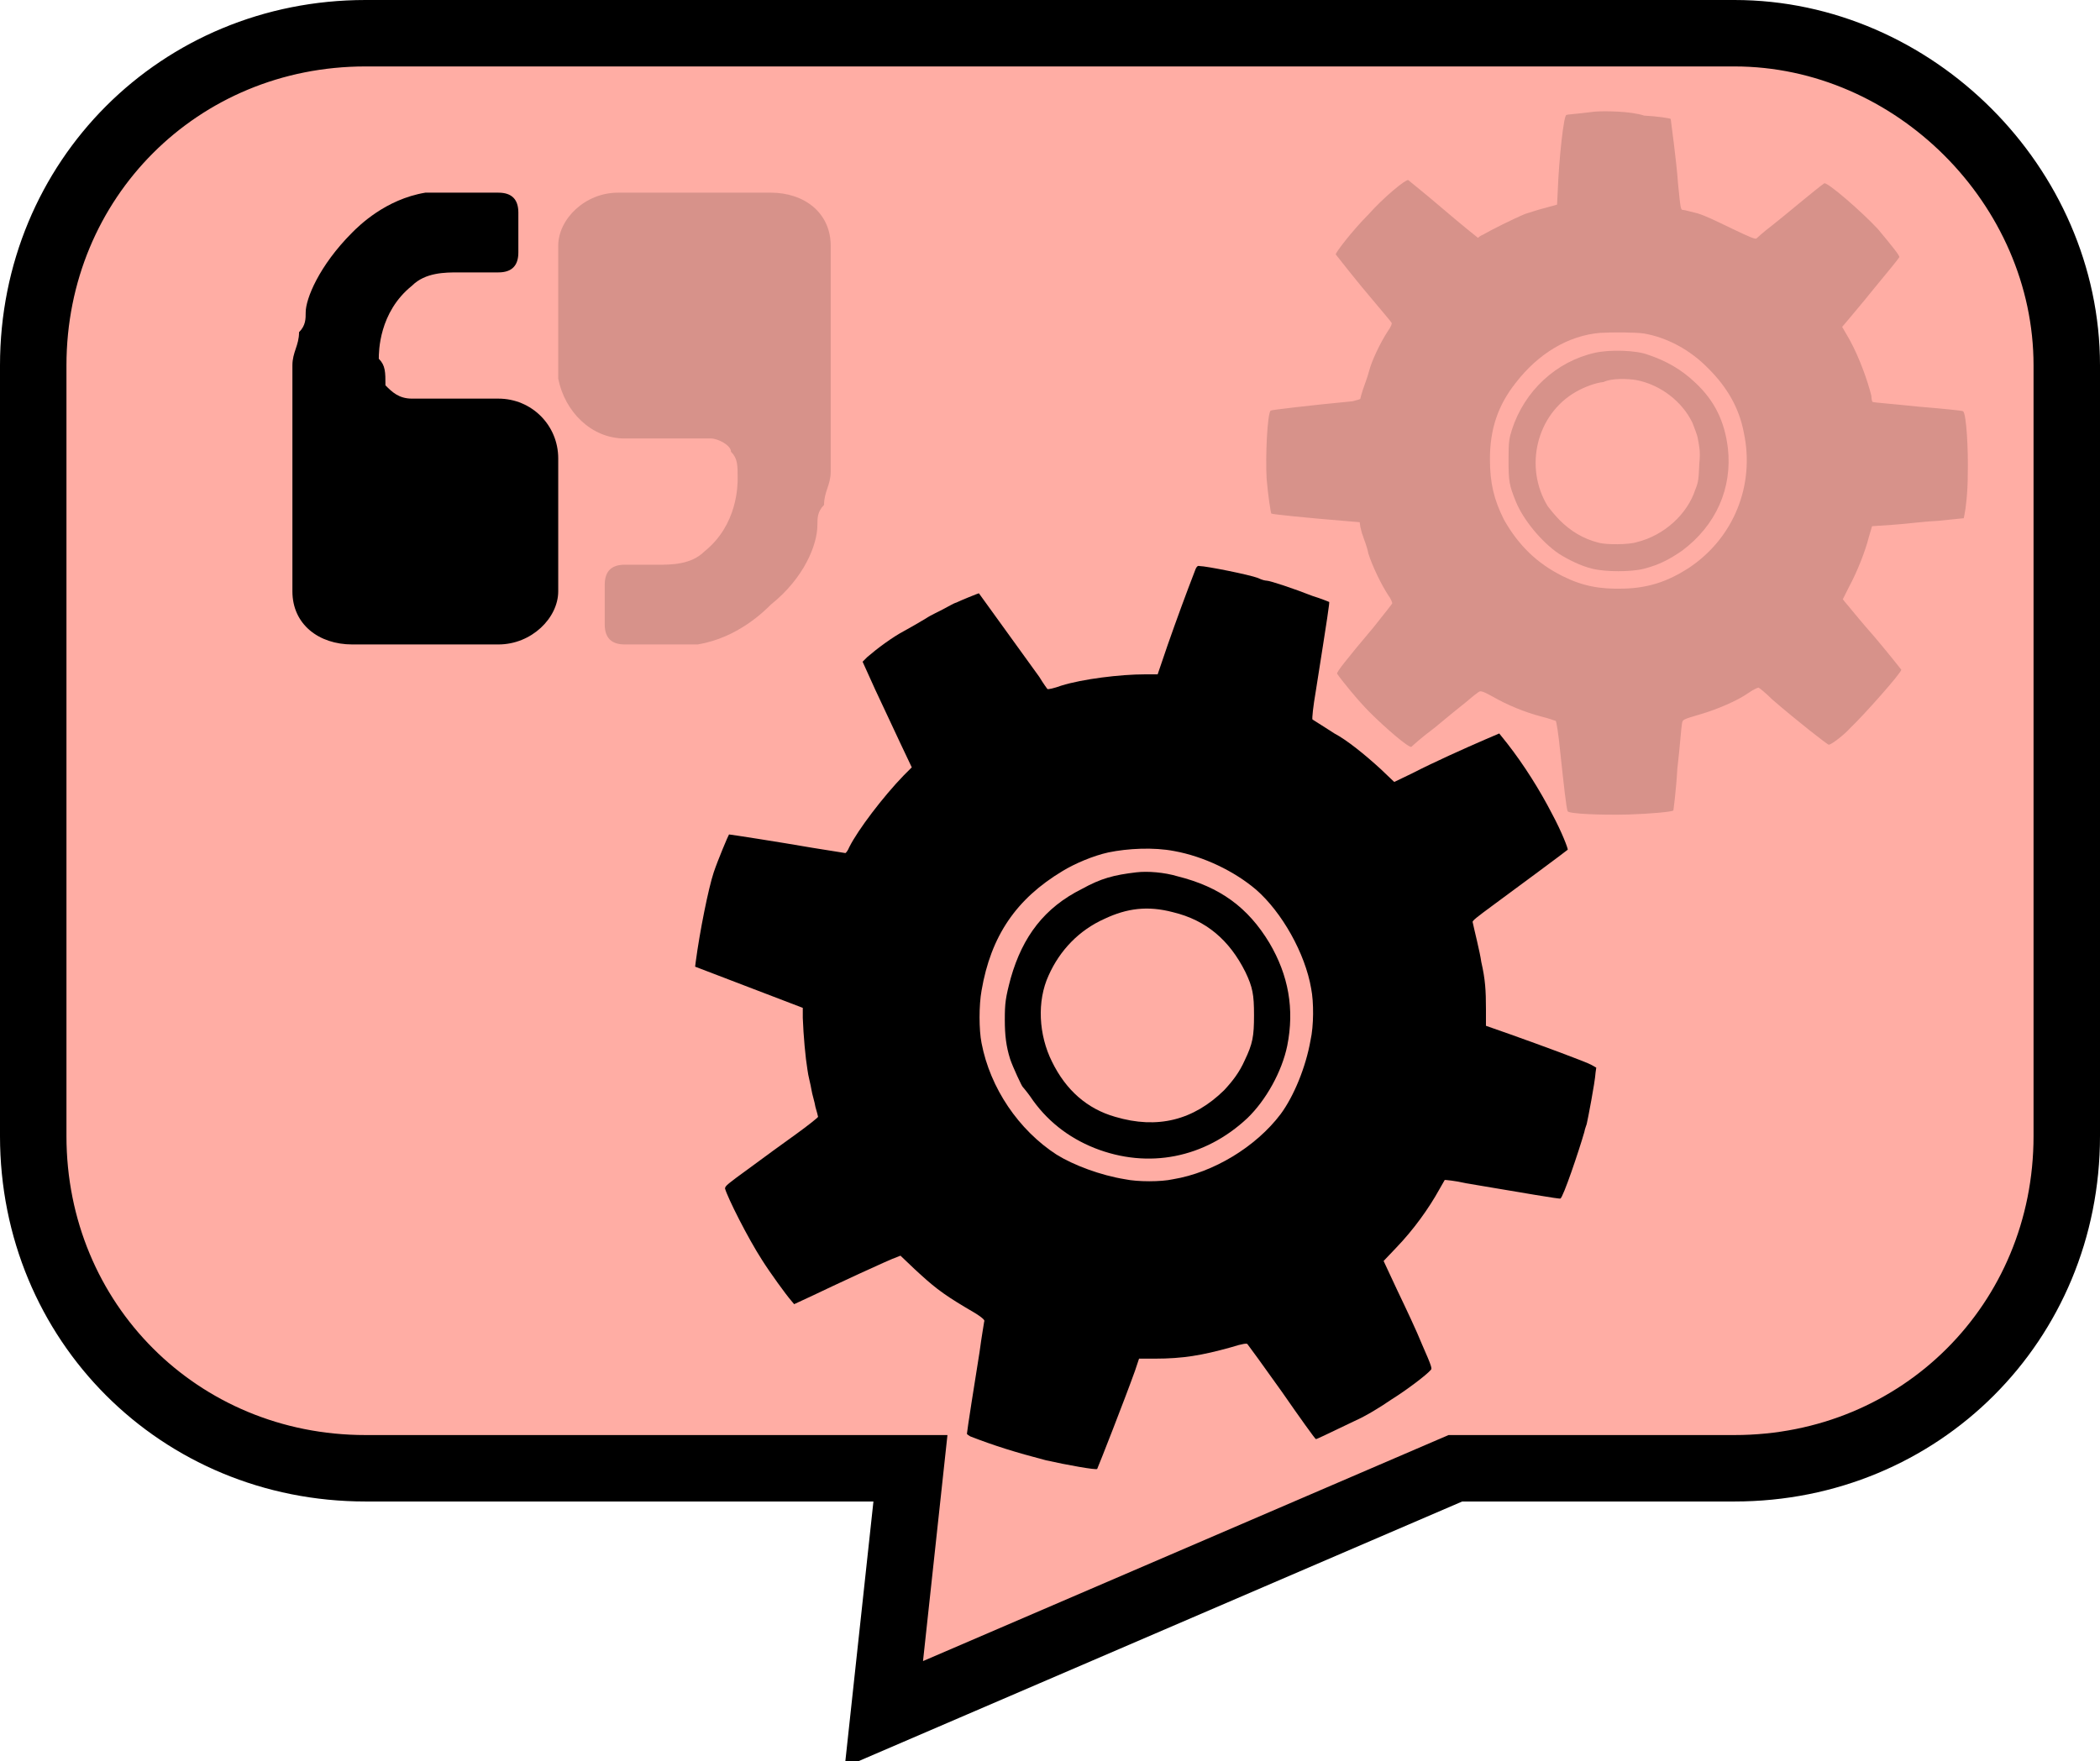
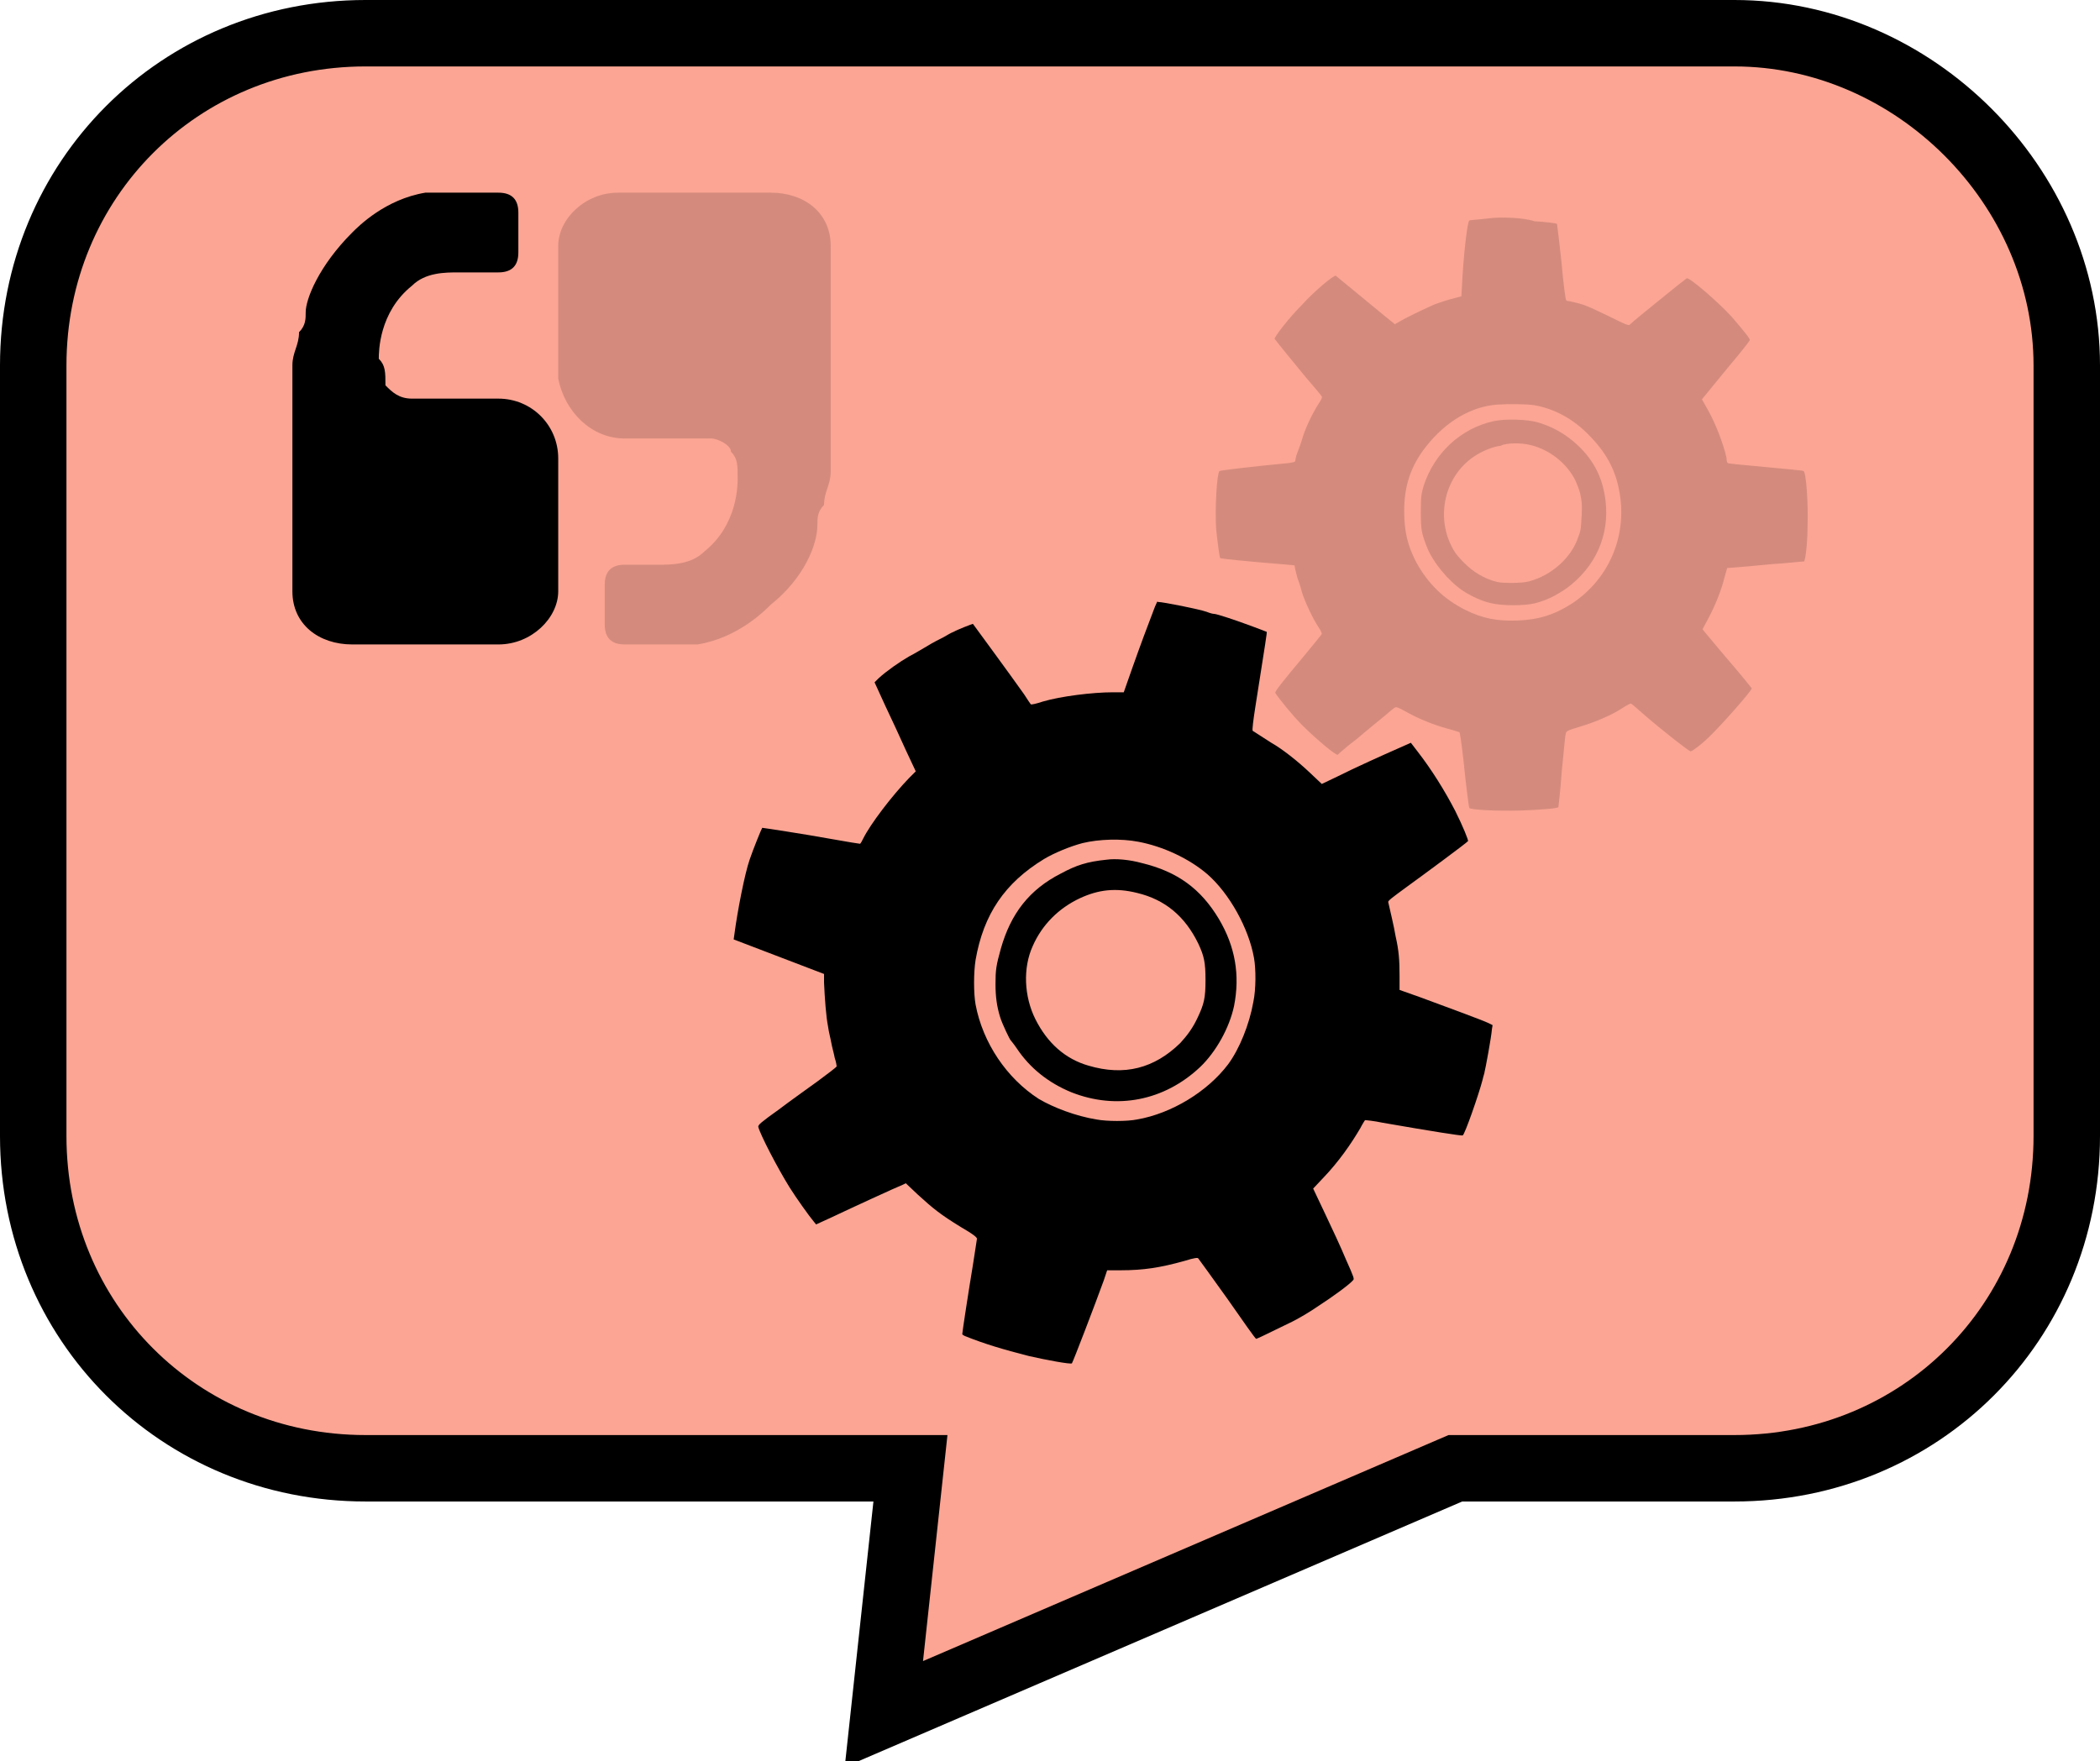
<svg xmlns="http://www.w3.org/2000/svg" version="1.1" id="Layer_1" x="0px" y="0px" viewBox="0 0 31.6 26.5" style="enable-background:new 0 0 31.6 26.5;" xml:space="preserve">
  <style type="text/css">
- 	.st0{fill:#FFADA4;stroke:#000000;stroke-miterlimit:10;}
+ 	.st0{fill:#FCA594;stroke:#000000;stroke-miterlimit:10;}
	.st1{opacity:0.16;enable-background:new    ;}
</style>
  <path class="st0" d="M26.1,0.5H5.5c-2.8,0-5,2.2-5,5v11.6c0,2.8,2.2,5,5,5h8.2l-0.4,3.7l8.6-3.7h4.2c2.8,0,5-2.2,5-5V5.5  C31.1,2.8,28.8,0.5,26.1,0.5z" />
  <g>
    <g>
      <path d="M7.5,6H6.2C6,6,5.9,5.9,5.8,5.8c0-0.2,0-0.3-0.1-0.4c0-0.1,0-0.7,0.5-1.1c0.2-0.2,0.5-0.2,0.7-0.2h0.6    c0.2,0,0.3-0.1,0.3-0.3V3.2c0-0.2-0.1-0.3-0.3-0.3H7.1c-0.2,0-0.4,0-0.7,0C5.8,3,5.4,3.4,5.3,3.5C4.8,4,4.6,4.5,4.6,4.7l0,0    c0,0.1,0,0.2-0.1,0.3c0,0.2-0.1,0.3-0.1,0.5c0,0.5,0,0.9,0,1.4l0,0v2c0,0.5,0.4,0.8,0.9,0.8h2.2c0.5,0,0.9-0.4,0.9-0.8v-2    C8.4,6.4,8,6,7.5,6z" />
      <path class="st1" d="M9.4,6.6h1.3c0.1,0,0.3,0.1,0.3,0.2c0.1,0.1,0.1,0.2,0.1,0.4c0,0.1,0,0.7-0.5,1.1c-0.2,0.2-0.5,0.2-0.7,0.2    H9.4c-0.2,0-0.3,0.1-0.3,0.3v0.6c0,0.2,0.1,0.3,0.3,0.3h0.4c0.2,0,0.4,0,0.7,0c0.6-0.1,1-0.5,1.1-0.6c0.5-0.4,0.7-0.9,0.7-1.2l0,0    c0-0.1,0-0.2,0.1-0.3c0-0.2,0.1-0.3,0.1-0.5c0-0.5,0-0.9,0-1.4l0,0v-2c0-0.5-0.4-0.8-0.9-0.8H9.3c-0.5,0-0.9,0.4-0.9,0.8v2    C8.5,6.2,8.9,6.6,9.4,6.6z" />
    </g>
    <g transform="translate(0,1280) scale(0.1,-0.1)">
-       <path class="st1" d="M240,12783.2c-3.2-0.4-4-0.4-4.3-0.5c-0.4-0.1-1.1-6.4-1.3-11.5l-0.1-2l-1.8-0.5c-0.9-0.2-2.3-0.7-3-0.9    c-1.7-0.7-5.3-2.5-6.3-3.1c-0.5-0.2-0.8-0.5-0.8-0.5s-2.4,1.9-5.2,4.3c-2.8,2.4-5.2,4.3-5.3,4.4c-0.4,0.1-3.7-2.6-6-5.2    c-2.4-2.4-5-5.8-4.9-6c0.7-0.9,3.3-4.2,5.6-6.9c1.5-1.8,2.8-3.3,2.8-3.4c0.1-0.1-0.1-0.6-0.6-1.3c-1.1-1.7-2.4-4.4-2.8-6    c-0.2-0.8-0.7-2.1-0.9-2.7c-0.2-0.6-0.4-1.3-0.4-1.4c0-0.1-0.4-0.2-1.2-0.4c-6.3-0.6-12.2-1.3-12.3-1.4c-0.5-0.5-0.8-6.9-0.6-10.3    c0.2-2.4,0.6-5,0.7-5.2c0.1-0.1,4.7-0.6,12.1-1.2l1.2-0.1l0.1-0.7c0.1-0.4,0.2-0.9,0.4-1.4c0.1-0.4,0.6-1.5,0.8-2.6    c0.6-1.9,1.9-4.6,3-6.3c0.4-0.5,0.6-1.1,0.6-1.2s-1.3-1.7-2.8-3.6c-4.3-5.1-5.6-6.8-5.5-7c0.6-0.9,3.1-4,4.9-5.8    c2.4-2.4,6-5.5,6.3-5.2c0.1,0.1,1.5,1.4,3.4,2.8c1.8,1.5,4,3.3,4.9,4c0.8,0.7,1.7,1.4,1.9,1.5c0.2,0.1,0.5,0.1,2.1-0.8    c2.1-1.2,4.7-2.3,7.4-3c0.9-0.2,1.9-0.6,2-0.6c0.1-0.1,0.4-1.8,0.7-4.9c0.5-4.6,0.9-8.4,1.1-8.7c0.1-0.4,5-0.6,9.1-0.5    c3.3,0.1,6.5,0.4,6.8,0.6c0,0,0.4,2.8,0.6,6.3c0.4,3.4,0.6,6.4,0.7,6.8c0.1,0.6,0.1,0.6,2.8,1.4c2.4,0.7,5.5,2,7.2,3.2    c0.7,0.5,1.4,0.8,1.5,0.8s1.1-0.8,2.1-1.8c3.7-3.2,8.3-6.8,8.5-6.8c0.5,0.1,2.3,1.5,3.2,2.5c2,1.9,7.7,8.3,7.7,8.8    c0,0-1.8,2.3-4,4.9c-2.3,2.6-4.2,5-4.4,5.2l-0.4,0.5l0.9,1.8c1.3,2.4,2.5,5.5,3,7.5l0.5,1.7l3,0.2c1.7,0.1,4.7,0.5,6.9,0.6    l3.9,0.4l0.1,0.5c0.2,0.9,0.5,3.4,0.5,6c0.1,3.8-0.2,9.2-0.7,9.6c-0.1,0.1-3.2,0.4-6.8,0.7c-3.7,0.4-6.6,0.6-6.8,0.7    c-0.1,0-0.2,0.5-0.2,0.9c-0.5,2.1-1.8,5.8-3.3,8.5l-1.1,1.9l0.6,0.7c0.4,0.5,2.3,2.7,4.3,5.2c2,2.4,3.7,4.5,3.7,4.6    c0.1,0.2-1.2,1.8-3.2,4.2c-2.4,2.6-7.7,7.2-8.1,6.9c-1.3-0.9-6-4.9-7.8-6.3c-1.2-0.9-2.3-1.9-2.4-2c-0.2-0.1-0.8,0.1-3.7,1.5    c-2.5,1.2-3.9,1.9-5.2,2.3c-0.9,0.2-1.9,0.5-2.1,0.5c-0.4,0-0.4,0-0.8,4c-0.2,3.1-1.1,9.7-1.1,9.7c-0.1,0.1-2,0.4-4,0.5    C245.3,12783.3,241.3,12783.3,240,12783.2z M247.4,12749.8c3.4-0.6,6.9-2.4,9.7-5.3c2.8-2.8,4.6-5.9,5.3-9.6    c1.7-7.9-1.5-15.9-8.3-20.4c-3.1-2-6-3-9.8-3.1c-3.6-0.1-6.2,0.4-9.2,1.9c-3.8,1.9-6.6,4.6-8.8,8.5c-1.5,3-2.1,5.5-2.1,9.1    c0,4.5,1.2,8.1,3.9,11.5c3.4,4.4,7.9,7.1,12.7,7.5C242.5,12750,246.1,12750,247.4,12749.8z" />
-       <path class="st1" d="M240,12746.9c-5.8-1.3-10.6-5.7-12.5-11.6c-0.4-1.3-0.5-1.7-0.5-4.5c0-3.3,0.1-3.8,1.1-6.3    c1.1-2.7,3.8-6,6.4-7.8c1.4-0.9,3.4-1.9,5.1-2.3c2-0.5,5.9-0.5,7.8,0c2.3,0.6,3.8,1.4,5.7,2.7c5.1,3.8,7.6,9.4,6.9,15.5    c-0.5,4-2,7.1-4.9,9.8c-2.1,2-4.4,3.3-7.1,4.2C246.2,12747.3,242.2,12747.4,240,12746.9z M246.2,12742.8c3.7-0.7,7-3.3,8.5-6.5    c0.2-0.6,0.7-1.7,0.8-2.4c0.2-1.2,0.4-1.7,0.2-3.8c-0.1-2.1-0.1-2.6-0.6-3.8c-1.2-3.7-4.7-6.9-8.8-7.9c-1.2-0.4-4.6-0.4-5.7-0.1    c-2.4,0.6-4.3,1.8-5.9,3.4c-0.7,0.7-1.5,1.7-1.8,2.1c-3.6,5.9-1.7,13.8,4.2,17.2c1.2,0.7,3,1.4,4.2,1.5    C242.5,12743.1,245,12743,246.2,12742.8z" />
-       <path d="M179.7,12713.8c-1.2-3.1-2.6-6.9-4-10.9l-1.5-4.4h-1.9c-3.7,0-9.4-0.7-12.6-1.7c-1.1-0.4-2-0.6-2.1-0.5    c0,0-0.6,0.8-1.2,1.8c-2.3,3.2-9.1,12.6-9.1,12.6c-0.1,0-2.8-1.1-3.4-1.4c-0.4-0.1-1.2-0.6-1.8-0.9c-0.7-0.4-1.9-0.9-2.8-1.5    c-0.8-0.5-2.4-1.4-3.3-1.9c-1.7-0.9-4-2.6-5.5-3.9l-0.7-0.7l1.9-4.2c1.1-2.3,2.7-5.8,3.7-7.9l1.8-3.8l-1.2-1.2    c-3.1-3.2-6.9-8.2-8.2-10.8c-0.2-0.5-0.5-0.9-0.6-0.9c-0.1,0-2.4,0.4-5,0.8c-5.2,0.9-12.3,2-12.5,2c-0.1-0.1-1.7-3.9-2.3-5.7    c-0.8-2.4-2.1-8.9-2.7-13.4l-0.1-0.8l8.1-3.1l8.1-3.1v-1.5c0.1-2.7,0.4-6,0.7-7.8c0.1-0.9,0.5-2.3,0.6-3s0.5-1.9,0.6-2.6    c0.2-0.7,0.4-1.4,0.4-1.5s-1.5-1.3-3.3-2.6c-1.8-1.3-5-3.6-7-5.1c-3.3-2.4-3.7-2.7-3.7-3.1c0.4-1.4,3.4-7.4,5.6-10.8    c1.2-1.9,3.6-5.2,4.3-6l0.5-0.6l2.8,1.3c2.7,1.3,11.7,5.5,12.7,5.8l0.5,0.2l2.1-2c2.7-2.5,4-3.6,7.7-5.8c2.3-1.3,3-1.9,2.8-2.1    c0-0.1-0.4-2.3-0.7-4.6c-0.7-4.3-1.9-12-1.9-12.3c0-0.1,0.2-0.2,0.5-0.4c3.6-1.4,6.8-2.4,11.4-3.6c3.1-0.7,7.6-1.5,7.7-1.3    c0.2,0.4,4.2,10.6,5.7,14.8l0.6,1.8h2.4c4.2,0,7.1,0.5,11.4,1.7c1.9,0.6,2.4,0.6,2.5,0.5s2.5-3.4,5.2-7.2c2.7-3.9,5-7.1,5.1-7.1    c0-0.1,1.4,0.6,5.8,2.7c1.8,0.8,3.9,2.1,5.5,3.2c2.4,1.5,5.3,3.7,6,4.5c0.2,0.2,0.2,0.4-1.3,3.8c-0.8,2-2.5,5.6-3.7,8.1l-2.1,4.5    l1.9,2c2.6,2.7,4.9,5.9,6.5,8.8c0.4,0.7,0.8,1.4,0.8,1.4c0.1,0,1.5-0.1,3.2-0.5c8.9-1.5,14.1-2.4,14.2-2.3c0.4,0.1,2.8,7.2,3.6,10    c0.1,0.6,0.4,1.2,0.4,1.4c0.1,0.4,1.2,6,1.3,7.6l0.1,0.7l-0.7,0.4c-0.9,0.5-7.7,3-12.2,4.6l-3.7,1.3v2.5c0,2.8-0.1,4.5-0.7,7.1    c-0.2,1.5-1.1,5-1.3,6c-0.1,0.2,0.7,0.8,3,2.5c3.4,2.5,11.1,8.2,11.3,8.4c0.1,0.1-0.9,2.7-2.3,5.3c-1.9,3.7-4.3,7.5-6.8,10.7    l-1.2,1.5l-2.1-0.9c-3-1.3-7.7-3.4-11-5.1l-2.7-1.3l-2.1,2c-2.3,2.1-5,4.3-6.9,5.3c-0.9,0.6-3,1.9-3.3,2.1c-0.1,0.1,0.1,2,0.5,4.3    c1.8,11.4,2.1,13.4,2,13.4c0,0-1.2,0.5-2.5,0.9c-2.8,1.1-6.4,2.3-6.9,2.3c-0.2,0-0.7,0.1-1.3,0.4c-1.3,0.5-7.8,1.8-8.8,1.8    C180.2,12714.9,180,12714.7,179.7,12713.8z M176.7,12671.9c4.4-0.8,9-3,12.3-5.8c3.9-3.4,7.4-9.6,8.3-14.9c0.4-2,0.4-5.6-0.1-7.8    c-0.7-4-2.5-8.4-4.5-11.1c-3.7-4.9-10.1-8.8-16.2-9.8c-1.8-0.4-5.3-0.4-7.2,0c-3.7,0.6-7.7,2.1-10.3,3.7c-5.7,3.7-10,10-11.3,16.8    c-0.4,2-0.4,5.7,0,7.9c1.4,8.2,5.2,13.8,12.2,18c1.8,1.1,4.6,2.3,6.9,2.8C169.7,12672.3,173.6,12672.5,176.7,12671.9z" />
-       <path d="M171,12668.7c-3.4-0.4-5.3-0.9-8.2-2.5c-5.6-2.8-8.9-7.1-10.7-13.4c-0.8-3-0.9-3.8-0.9-6.3c0-2.3,0.2-4,0.8-5.9    c0.4-1.2,1.8-4.2,1.9-4.2c0,0,0.6-0.7,1.1-1.4c2.4-3.6,5.7-6.2,9.7-7.8c8.1-3.2,16.6-1.5,23,4.5c2.8,2.7,5.2,7,6,10.9    c1.1,5.5,0.2,10.6-2.7,15.5c-3.2,5.3-7.4,8.4-13.8,10C175.2,12668.7,172.7,12668.9,171,12668.7z M176.5,12662.7    c5-1.2,8.5-4.2,10.9-9c1.1-2.3,1.3-3.4,1.3-6.5c0-3.2-0.2-4.3-1.4-6.8c-0.8-1.8-1.8-3.1-3.1-4.5c-4.6-4.5-10-5.9-16.4-4    c-4.2,1.2-7.4,4-9.5,8.3c-2,4-2.3,9.1-0.5,13c1.7,3.8,4.6,6.8,8.4,8.5C169.6,12663.3,172.7,12663.7,176.5,12662.7z" />
+       <path class="st1" d="M224.7,12767.2c-2.7-0.3-3.4-0.3-3.6-0.4c-0.3-0.1-0.9-5.4-1.1-9.7l-0.1-1.7l-1.5-0.4    c-0.8-0.2-1.9-0.6-2.5-0.8c-1.4-0.6-4.5-2.1-5.3-2.6c-0.4-0.2-0.7-0.4-0.7-0.4s-2,1.6-4.4,3.6s-4.4,3.6-4.5,3.7    c-0.3,0.1-3.1-2.2-5.1-4.4c-2-2-4.2-4.9-4.1-5.1c0.6-0.8,2.8-3.5,4.7-5.8c1.3-1.5,2.4-2.8,2.4-2.9c0.1-0.1-0.1-0.5-0.5-1.1    c-0.9-1.4-2-3.7-2.4-5.1c-0.2-0.7-0.6-1.8-0.8-2.3s-0.3-1.1-0.3-1.2c0-0.1-0.3-0.2-1-0.3c-5.3-0.5-10.3-1.1-10.4-1.2    c-0.4-0.4-0.7-5.8-0.5-8.7c0.2-2,0.5-4.2,0.6-4.4c0.1-0.1,4-0.5,10.2-1l1-0.1l0.1-0.6c0.1-0.3,0.2-0.8,0.3-1.2    c0.1-0.3,0.5-1.3,0.7-2.2c0.5-1.6,1.6-3.9,2.5-5.3c0.3-0.4,0.5-0.9,0.5-1s-1.1-1.4-2.4-3c-3.6-4.3-4.7-5.7-4.6-5.9    c0.5-0.8,2.6-3.4,4.1-4.9c2-2,5.1-4.6,5.3-4.4c0.1,0.1,1.3,1.2,2.9,2.4c1.5,1.3,3.4,2.8,4.1,3.4c0.7,0.6,1.4,1.2,1.6,1.3    c0.2,0.1,0.4,0.1,1.8-0.7c1.8-1,4-1.9,6.2-2.5c0.8-0.2,1.6-0.5,1.7-0.5c0.1-0.1,0.3-1.5,0.6-4.1c0.4-3.9,0.8-7.1,0.9-7.3    c0.1-0.3,4.2-0.5,7.7-0.4c2.8,0.1,5.5,0.3,5.7,0.5c0,0,0.3,2.4,0.5,5.3c0.3,2.9,0.5,5.4,0.6,5.7c0.1,0.5,0.1,0.5,2.4,1.2    c2,0.6,4.6,1.7,6.1,2.7c0.6,0.4,1.2,0.7,1.3,0.7s0.9-0.7,1.8-1.5c3.1-2.7,7-5.7,7.2-5.7c0.4,0.1,1.9,1.3,2.7,2.1    c1.7,1.6,6.5,7,6.5,7.4c0,0-1.5,1.9-3.4,4.1c-1.9,2.2-3.5,4.2-3.7,4.4l-0.3,0.4l0.8,1.5c1.1,2,2.1,4.6,2.5,6.3l0.4,1.4l2.5,0.2    c1.4,0.1,4,0.4,5.8,0.5l3.3,0.3l0.1,0.4c0.2,0.8,0.4,2.9,0.4,5.1c0.1,3.2-0.2,7.8-0.6,8.1c-0.1,0.1-2.7,0.3-5.7,0.6    c-3.1,0.3-5.6,0.5-5.7,0.6c-0.1,0-0.2,0.4-0.2,0.8c-0.4,1.8-1.5,4.9-2.8,7.2l-0.9,1.6l0.5,0.6c0.3,0.4,1.9,2.3,3.6,4.4    c1.7,2,3.1,3.8,3.1,3.9c0.1,0.2-1,1.5-2.7,3.5c-2,2.2-6.5,6.1-6.8,5.8c-1.1-0.8-5.1-4.1-6.6-5.3c-1-0.8-1.9-1.6-2-1.7    c-0.2-0.1-0.7,0.1-3.1,1.3c-2.1,1-3.3,1.6-4.4,1.9c-0.8,0.2-1.6,0.4-1.8,0.4c-0.3,0-0.3,0-0.7,3.4c-0.2,2.6-0.9,8.2-0.9,8.2    c-0.1,0.1-1.7,0.3-3.4,0.4C229.1,12767.3,225.8,12767.3,224.7,12767.2z M230.9,12739c2.9-0.5,5.8-2,8.2-4.5c2.4-2.4,3.9-5,4.5-8.1    c1.4-6.7-1.3-13.4-7-17.2c-2.6-1.7-5.1-2.5-8.3-2.6c-3-0.1-5.2,0.3-7.8,1.6c-3.2,1.6-5.6,3.9-7.4,7.2c-1.3,2.5-1.8,4.6-1.8,7.7    c0,3.8,1,6.8,3.3,9.7c2.9,3.7,6.7,6,10.7,6.3C226.8,12739.2,229.8,12739.2,230.9,12739z" />
+       <path class="st1" d="M224.7,12736.6c-4.9-1.1-8.9-4.8-10.5-9.8c-0.3-1.1-0.4-1.4-0.4-3.8c0-2.8,0.1-3.2,0.9-5.3    c0.9-2.3,3.2-5.1,5.4-6.6c1.2-0.8,2.9-1.6,4.3-1.9c1.7-0.4,5-0.4,6.6,0c1.9,0.5,3.2,1.2,4.8,2.3c4.3,3.2,6.4,7.9,5.8,13.1    c-0.4,3.4-1.7,6-4.1,8.3c-1.8,1.7-3.7,2.8-6,3.5C229.9,12736.9,226.5,12737,224.7,12736.6z M229.9,12733.1    c3.1-0.6,5.9-2.8,7.2-5.5c0.2-0.5,0.6-1.4,0.7-2c0.2-1,0.3-1.4,0.2-3.2s-0.1-2.2-0.5-3.2c-1-3.1-4-5.8-7.4-6.7    c-1-0.3-3.9-0.3-4.8-0.1c-2,0.5-3.6,1.5-5,2.9c-0.6,0.6-1.3,1.4-1.5,1.8c-3,5-1.4,11.6,3.5,14.5c1,0.6,2.5,1.2,3.5,1.3    C226.8,12733.4,228.9,12733.3,229.9,12733.1z" />
+       <path d="M173.8,12708.7c-1-2.6-2.2-5.8-3.4-9.2l-1.3-3.7h-1.6c-3.1,0-7.9-0.6-10.6-1.4c-0.9-0.3-1.7-0.5-1.8-0.4    c0,0-0.5,0.7-1,1.5c-1.9,2.7-7.7,10.6-7.7,10.6c-0.1,0-2.4-0.9-2.9-1.2c-0.3-0.1-1-0.5-1.5-0.8c-0.6-0.3-1.6-0.8-2.4-1.3    c-0.7-0.4-2-1.2-2.8-1.6c-1.4-0.8-3.4-2.2-4.6-3.3l-0.6-0.6l1.6-3.5c0.9-1.9,2.3-4.9,3.1-6.7l1.5-3.2l-1-1    c-2.6-2.7-5.8-6.9-6.9-9.1c-0.2-0.4-0.4-0.8-0.5-0.8s-2,0.3-4.2,0.7c-4.4,0.8-10.4,1.7-10.5,1.7c-0.1-0.1-1.4-3.3-1.9-4.8    c-0.7-2-1.8-7.5-2.3-11.3l-0.1-0.7l6.8-2.6l6.8-2.6v-1.3c0.1-2.3,0.3-5.1,0.6-6.6c0.1-0.8,0.4-1.9,0.5-2.5s0.4-1.6,0.5-2.2    c0.2-0.6,0.3-1.2,0.3-1.3s-1.3-1.1-2.8-2.2c-1.5-1.1-4.2-3-5.9-4.3c-2.8-2-3.1-2.3-3.1-2.6c0.3-1.2,2.9-6.2,4.7-9.1    c1-1.6,3-4.4,3.6-5.1l0.4-0.5l2.4,1.1c2.3,1.1,9.9,4.6,10.7,4.9l0.4,0.2l1.8-1.7c2.3-2.1,3.4-3,6.5-4.9c1.9-1.1,2.5-1.6,2.4-1.8    c0-0.1-0.3-1.9-0.6-3.9c-0.6-3.6-1.6-10.1-1.6-10.4c0-0.1,0.2-0.2,0.4-0.3c3-1.2,5.7-2,9.6-3c2.6-0.6,6.4-1.3,6.5-1.1    c0.2,0.3,3.5,8.9,4.8,12.5l0.5,1.5h2c3.5,0,6,0.4,9.6,1.4c1.6,0.5,2,0.5,2.1,0.4s2.1-2.9,4.4-6.1c2.3-3.3,4.2-6,4.3-6    c0-0.1,1.2,0.5,4.9,2.3c1.5,0.7,3.3,1.8,4.6,2.7c2,1.3,4.5,3.1,5.1,3.8c0.2,0.2,0.2,0.3-1.1,3.2c-0.7,1.7-2.1,4.7-3.1,6.8    l-1.8,3.8l1.6,1.7c2.2,2.3,4.1,5,5.5,7.4c0.3,0.6,0.7,1.2,0.7,1.2c0.1,0,1.3-0.1,2.7-0.4c7.5-1.3,11.9-2,12-1.9    c0.3,0.1,2.4,6.1,3,8.4c0.1,0.5,0.3,1,0.3,1.2c0.1,0.3,1,5.1,1.1,6.4l0.1,0.6l-0.6,0.3c-0.8,0.4-6.5,2.5-10.3,3.9l-3.1,1.1v2.1    c0,2.4-0.1,3.8-0.6,6c-0.2,1.3-0.9,4.2-1.1,5.1c-0.1,0.2,0.6,0.7,2.5,2.1c2.9,2.1,9.4,6.9,9.5,7.1c0.1,0.1-0.8,2.3-1.9,4.5    c-1.6,3.1-3.6,6.3-5.7,9l-1,1.3l-1.8-0.8c-2.5-1.1-6.5-2.9-9.3-4.3l-2.3-1.1l-1.8,1.7c-1.9,1.8-4.2,3.6-5.8,4.5    c-0.8,0.5-2.5,1.6-2.8,1.8c-0.1,0.1,0.1,1.7,0.4,3.6c1.5,9.6,1.8,11.3,1.7,11.3c0,0-1,0.4-2.1,0.8c-2.4,0.9-5.4,1.9-5.8,1.9    c-0.2,0-0.6,0.1-1.1,0.3c-1.1,0.4-6.6,1.5-7.4,1.5C174.2,12709.6,174.1,12709.4,173.8,12708.7z M171.3,12673.3    c3.7-0.7,7.6-2.5,10.4-4.9c3.3-2.9,6.2-8.1,7-12.6c0.3-1.7,0.3-4.7-0.1-6.6c-0.6-3.4-2.1-7.1-3.8-9.4c-3.1-4.1-8.5-7.4-13.7-8.3    c-1.5-0.3-4.5-0.3-6.1,0c-3.1,0.5-6.5,1.8-8.7,3.1c-4.8,3.1-8.4,8.4-9.5,14.2c-0.3,1.7-0.3,4.8,0,6.7c1.2,6.9,4.4,11.6,10.3,15.2    c1.5,0.9,3.9,1.9,5.8,2.4C165.4,12673.7,168.7,12673.8,171.3,12673.3z" />
+       <path d="M166.5,12670.6c-2.9-0.3-4.5-0.8-6.9-2.1c-4.7-2.4-7.5-6-9-11.3c-0.7-2.5-0.8-3.2-0.8-5.3c0-1.9,0.2-3.4,0.7-5    c0.3-1,1.5-3.5,1.6-3.5c0,0,0.5-0.6,0.9-1.2c2-3,4.8-5.2,8.2-6.6c6.8-2.7,14-1.3,19.4,3.8c2.4,2.3,4.4,5.9,5.1,9.2    c0.9,4.6,0.2,8.9-2.3,13.1c-2.7,4.5-6.2,7.1-11.6,8.4C170,12670.6,167.9,12670.8,166.5,12670.6z M171.1,12665.6    c4.2-1,7.2-3.5,9.2-7.6c0.9-1.9,1.1-2.9,1.1-5.5c0-2.7-0.2-3.6-1.2-5.7c-0.7-1.5-1.5-2.6-2.6-3.8c-3.9-3.8-8.4-5-13.8-3.4    c-3.5,1-6.2,3.4-8,7c-1.7,3.4-1.9,7.7-0.4,11c1.4,3.2,3.9,5.7,7.1,7.2C165.3,12666.1,167.9,12666.4,171.1,12665.6z" />
    </g>
  </g>
</svg>
